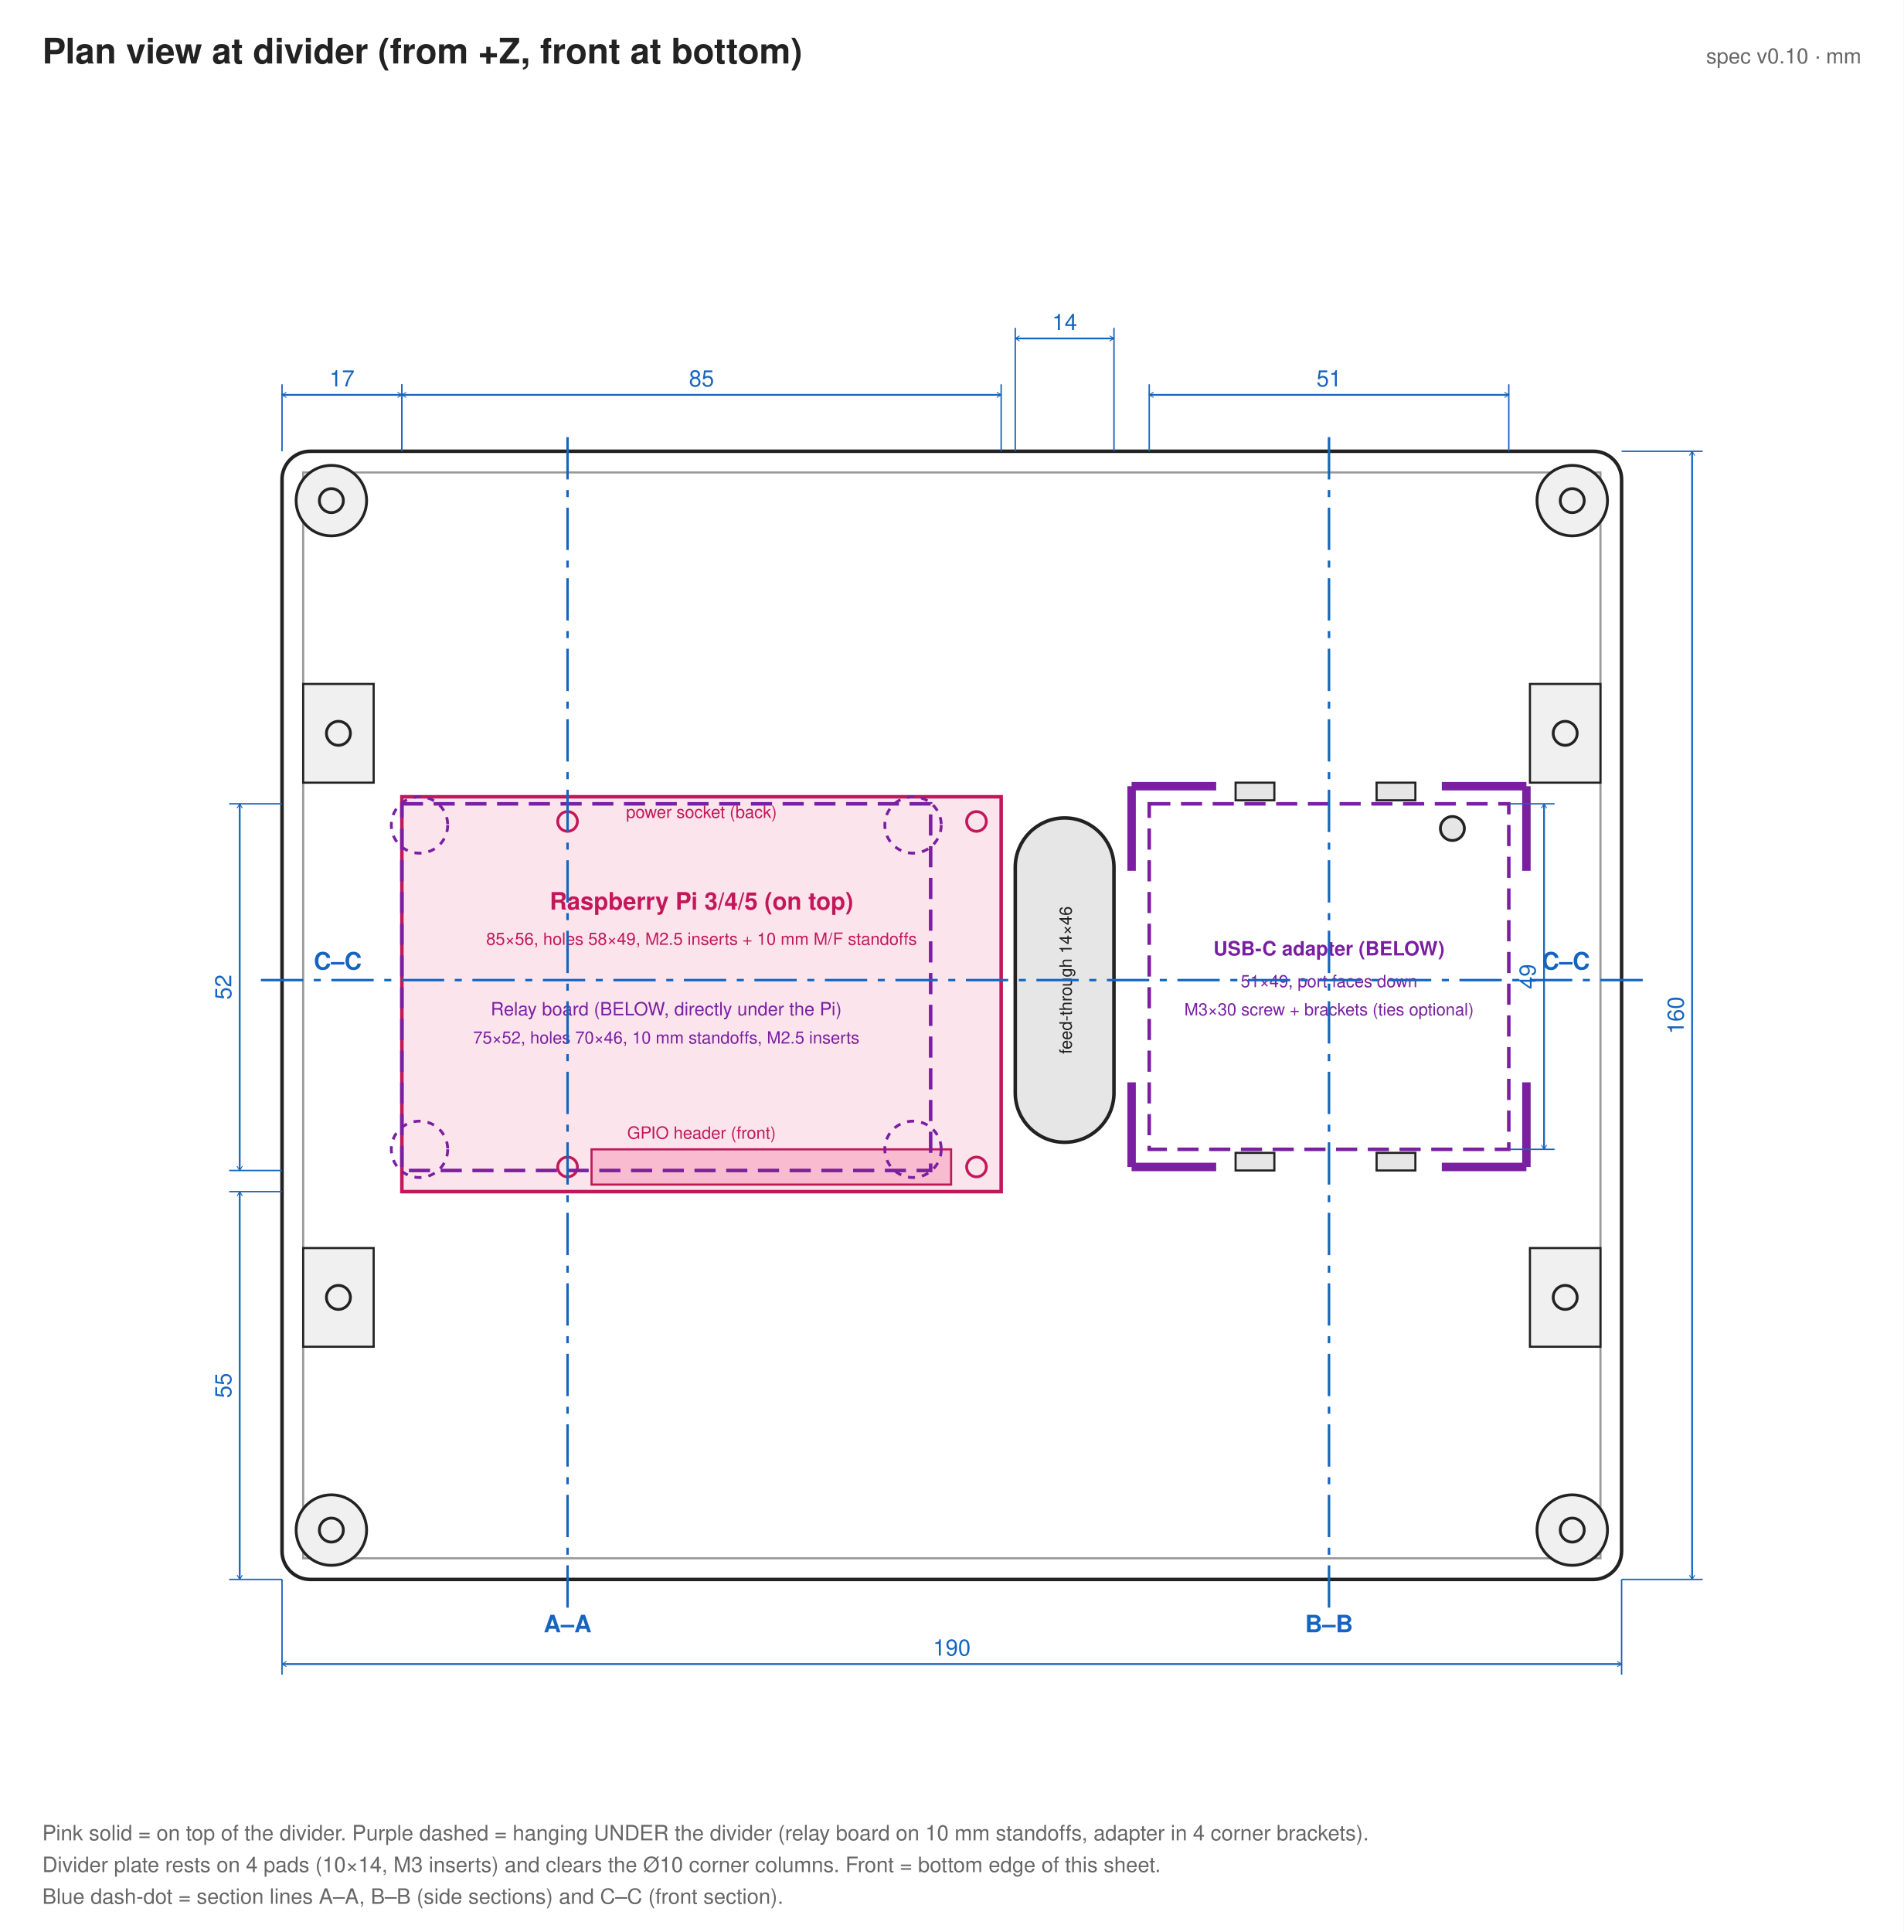
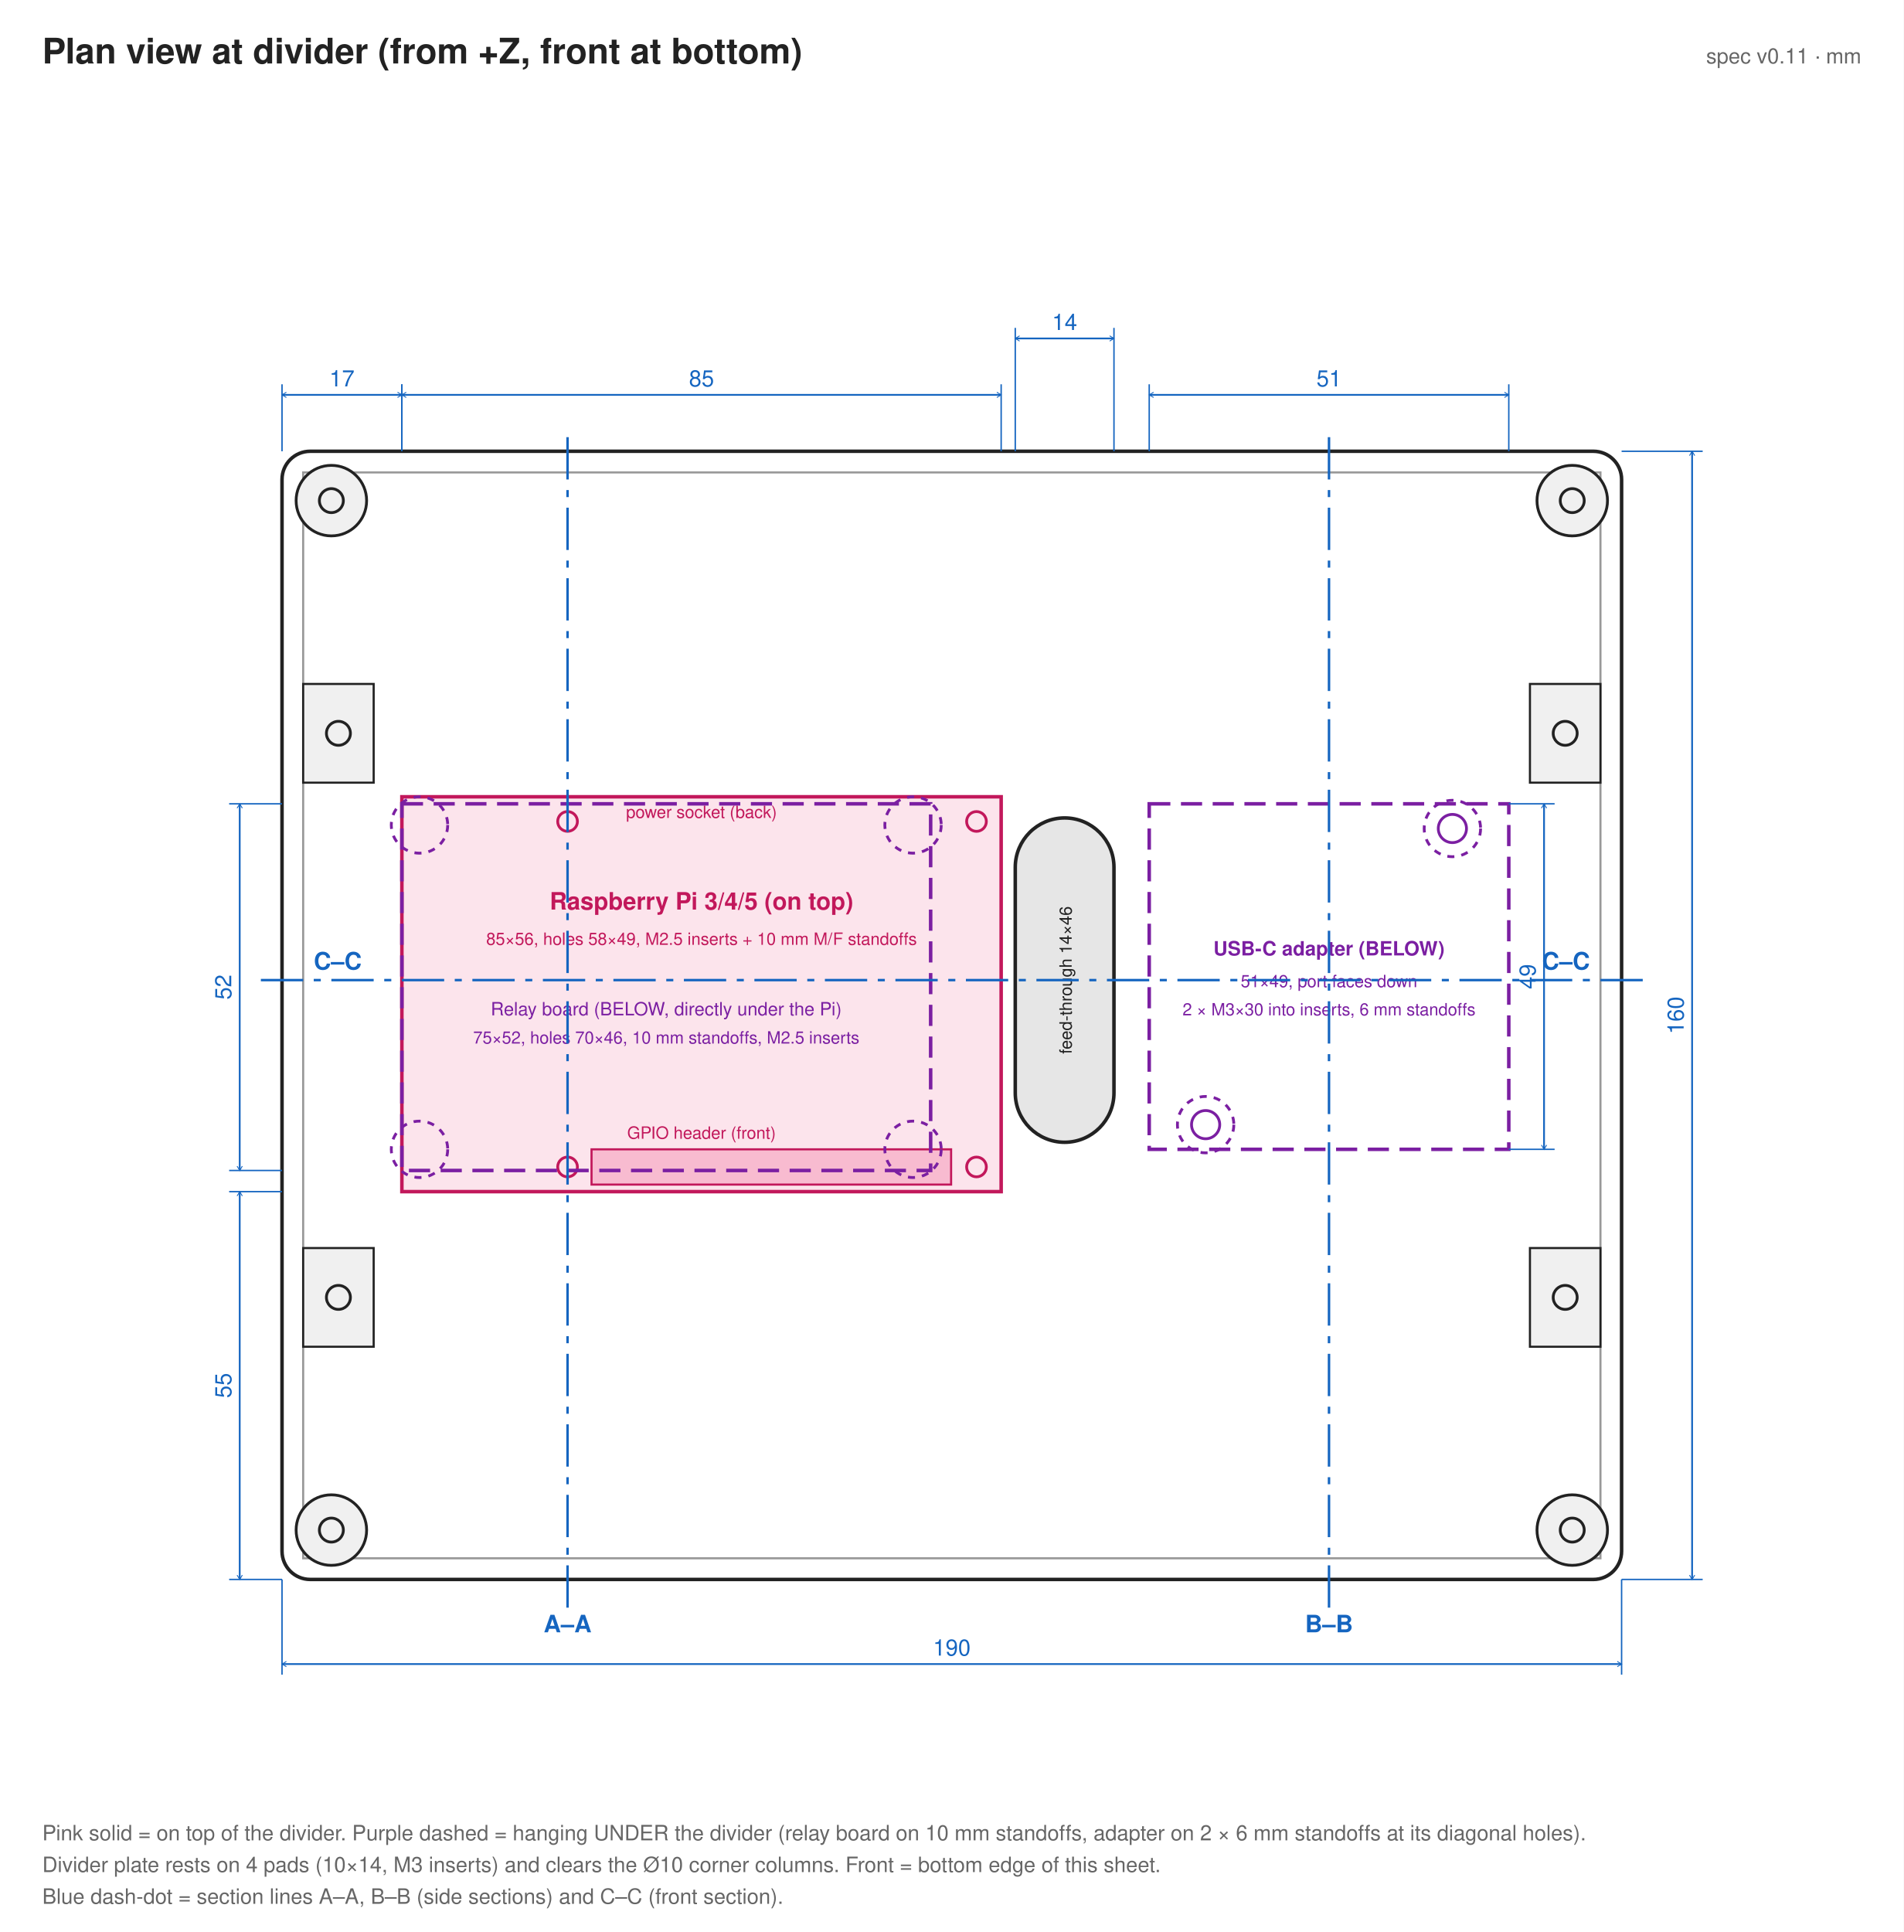
<svg xmlns="http://www.w3.org/2000/svg" width="810" height="822" viewBox="0 0 270.00 274.00">
  <defs>
    <marker id="a" viewBox="0 0 10 10" refX="5" refY="5" markerWidth="5" markerHeight="5" orient="auto-start-reverse">
      <path d="M0,2 L5,5 L0,8" fill="none" stroke="#1565c0" />
    </marker>
  </defs>
  <rect width="100%" height="100%" fill="#fff" />
  <text x="6" y="9" font-size="5" font-weight="bold" font-family="Helvetica, Arial, sans-serif" fill="#222">Plan view at divider (from +Z, front at bottom)</text>
-   <text x="264.00" y="9" font-size="3" text-anchor="end" fill="#666" font-family="Helvetica, Arial, sans-serif">spec v0.10 · mm</text>
+   <text x="264.00" y="9" font-size="3" text-anchor="end" fill="#666" font-family="Helvetica, Arial, sans-serif">spec v0.11 · mm</text>
  <rect x="40.00" y="64.00" width="190.00" height="160.00" rx="4" fill="none" stroke="#222" stroke-width="0.5" />
  <rect x="43.00" y="67.00" width="184.00" height="154.00" rx="0" fill="none" stroke="#999" stroke-width="0.3" />
  <circle cx="47.00" cy="217.00" r="5" fill="#f0f0f0" stroke="#222" stroke-width="0.4" />
  <circle cx="47.00" cy="217.00" r="1.7" fill="none" stroke="#222" stroke-width="0.4" />
  <circle cx="47.00" cy="71.00" r="5" fill="#f0f0f0" stroke="#222" stroke-width="0.4" />
  <circle cx="47.00" cy="71.00" r="1.7" fill="none" stroke="#222" stroke-width="0.4" />
  <circle cx="223.00" cy="217.00" r="5" fill="#f0f0f0" stroke="#222" stroke-width="0.4" />
  <circle cx="223.00" cy="217.00" r="1.7" fill="none" stroke="#222" stroke-width="0.4" />
  <circle cx="223.00" cy="71.00" r="5" fill="#f0f0f0" stroke="#222" stroke-width="0.4" />
  <circle cx="223.00" cy="71.00" r="1.7" fill="none" stroke="#222" stroke-width="0.4" />
  <rect x="43.00" y="177.00" width="10.00" height="14.00" rx="0" fill="#f0f0f0" stroke="#222" stroke-width="0.3" />
  <circle cx="48.00" cy="184.00" r="1.7" fill="none" stroke="#222" stroke-width="0.4" />
  <rect x="43.00" y="97.00" width="10.00" height="14.00" rx="0" fill="#f0f0f0" stroke="#222" stroke-width="0.3" />
  <circle cx="48.00" cy="104.00" r="1.7" fill="none" stroke="#222" stroke-width="0.4" />
  <rect x="217.00" y="177.00" width="10.00" height="14.00" rx="0" fill="#f0f0f0" stroke="#222" stroke-width="0.3" />
  <circle cx="222.00" cy="184.00" r="1.7" fill="none" stroke="#222" stroke-width="0.4" />
  <rect x="217.00" y="97.00" width="10.00" height="14.00" rx="0" fill="#f0f0f0" stroke="#222" stroke-width="0.3" />
  <circle cx="222.00" cy="104.00" r="1.7" fill="none" stroke="#222" stroke-width="0.4" />
  <rect x="57.00" y="113.00" width="85.00" height="56.00" rx="0" fill="#fce4ec" stroke="#c2185b" stroke-width="0.5" />
  <rect x="83.90" y="163.00" width="51.00" height="5.00" rx="0" fill="#f8bbd0" stroke="#c2185b" stroke-width="0.3" />
  <circle cx="80.50" cy="165.50" r="1.4" fill="none" stroke="#c2185b" stroke-width="0.4" />
  <circle cx="138.50" cy="165.50" r="1.4" fill="none" stroke="#c2185b" stroke-width="0.4" />
  <circle cx="80.50" cy="116.50" r="1.4" fill="none" stroke="#c2185b" stroke-width="0.4" />
  <circle cx="138.50" cy="116.50" r="1.4" fill="none" stroke="#c2185b" stroke-width="0.4" />
  <text x="99.50" y="129.00" font-size="3.4" fill="#c2185b" text-anchor="middle" font-weight="bold" font-family="Helvetica, Arial, sans-serif">Raspberry Pi 3/4/5 (on top)</text>
  <text x="99.50" y="134.00" font-size="2.4" fill="#c2185b" text-anchor="middle" font-weight="normal" font-family="Helvetica, Arial, sans-serif">85×56, holes 58×49, M2.5 inserts + 10 mm M/F standoffs</text>
  <text x="99.50" y="161.50" font-size="2.4" fill="#c2185b" text-anchor="middle" font-weight="normal" font-family="Helvetica, Arial, sans-serif">GPIO header (front)</text>
  <text x="99.50" y="116.00" font-size="2.4" fill="#c2185b" text-anchor="middle" font-weight="normal" font-family="Helvetica, Arial, sans-serif">power socket (back)</text>
  <rect x="57.00" y="114.00" width="75.00" height="52.00" rx="0" fill="none" stroke="#7b1fa2" stroke-width="0.5" stroke-dasharray="3 1.5" />
  <circle cx="59.50" cy="163.00" r="4" fill="none" stroke="#7b1fa2" stroke-width="0.4" stroke-dasharray="1 1" />
  <circle cx="129.50" cy="163.00" r="4" fill="none" stroke="#7b1fa2" stroke-width="0.4" stroke-dasharray="1 1" />
  <circle cx="59.50" cy="117.00" r="4" fill="none" stroke="#7b1fa2" stroke-width="0.4" stroke-dasharray="1 1" />
  <circle cx="129.50" cy="117.00" r="4" fill="none" stroke="#7b1fa2" stroke-width="0.4" stroke-dasharray="1 1" />
  <text x="94.50" y="144.00" font-size="2.6" fill="#7b1fa2" text-anchor="middle" font-weight="normal" font-family="Helvetica, Arial, sans-serif">Relay board (BELOW, directly under the Pi)</text>
  <text x="94.50" y="148.00" font-size="2.4" fill="#7b1fa2" text-anchor="middle" font-weight="normal" font-family="Helvetica, Arial, sans-serif">75×52, holes 70×46, 10 mm standoffs, M2.5 inserts</text>
  <rect x="163.00" y="114.00" width="51.00" height="49.00" rx="0" fill="none" stroke="#7b1fa2" stroke-width="0.5" stroke-dasharray="3 1.5" />
-   <line x1="160.50" y1="165.50" x2="172.50" y2="165.50" stroke="#7b1fa2" stroke-width="1.2" />
-   <line x1="160.50" y1="165.50" x2="160.50" y2="153.50" stroke="#7b1fa2" stroke-width="1.2" />
-   <line x1="216.50" y1="165.50" x2="204.50" y2="165.50" stroke="#7b1fa2" stroke-width="1.2" />
-   <line x1="216.50" y1="165.50" x2="216.50" y2="153.50" stroke="#7b1fa2" stroke-width="1.2" />
-   <line x1="160.50" y1="111.50" x2="172.50" y2="111.50" stroke="#7b1fa2" stroke-width="1.2" />
-   <line x1="160.50" y1="111.50" x2="160.50" y2="123.50" stroke="#7b1fa2" stroke-width="1.2" />
-   <line x1="216.50" y1="111.50" x2="204.50" y2="111.50" stroke="#7b1fa2" stroke-width="1.2" />
-   <line x1="216.50" y1="111.50" x2="216.50" y2="123.50" stroke="#7b1fa2" stroke-width="1.2" />
-   <rect x="175.25" y="163.50" width="5.50" height="2.50" rx="0" fill="#e6e6e6" stroke="#222" stroke-width="0.3" />
-   <rect x="175.25" y="111.00" width="5.50" height="2.50" rx="0" fill="#e6e6e6" stroke="#222" stroke-width="0.3" />
-   <rect x="195.25" y="163.50" width="5.50" height="2.50" rx="0" fill="#e6e6e6" stroke="#222" stroke-width="0.3" />
-   <rect x="195.25" y="111.00" width="5.50" height="2.50" rx="0" fill="#e6e6e6" stroke="#222" stroke-width="0.3" />
+   <circle cx="206.00" cy="117.50" r="4" fill="none" stroke="#7b1fa2" stroke-width="0.4" stroke-dasharray="1 1" />
+   <circle cx="206.00" cy="117.50" r="2" fill="none" stroke="#7b1fa2" stroke-width="0.4" />
+   <circle cx="171.00" cy="159.50" r="4" fill="none" stroke="#7b1fa2" stroke-width="0.4" stroke-dasharray="1 1" />
+   <circle cx="171.00" cy="159.50" r="2" fill="none" stroke="#7b1fa2" stroke-width="0.4" />
  <text x="188.50" y="135.50" font-size="2.8" fill="#7b1fa2" text-anchor="middle" font-weight="bold" font-family="Helvetica, Arial, sans-serif">USB-C adapter (BELOW)</text>
  <text x="188.50" y="140.00" font-size="2.4" fill="#7b1fa2" text-anchor="middle" font-weight="normal" font-family="Helvetica, Arial, sans-serif">51×49, port faces down</text>
-   <text x="188.50" y="144.00" font-size="2.4" fill="#7b1fa2" text-anchor="middle" font-weight="normal" font-family="Helvetica, Arial, sans-serif">M3×30 screw + brackets (ties optional)</text>
-   <circle cx="206.00" cy="117.50" r="1.7" fill="#e6e6e6" stroke="#222" stroke-width="0.4" />
+   <text x="188.50" y="144.00" font-size="2.4" fill="#7b1fa2" text-anchor="middle" font-weight="normal" font-family="Helvetica, Arial, sans-serif">2 × M3×30 into inserts, 6 mm standoffs</text>
  <rect x="144.00" y="116.00" width="14.00" height="46.00" rx="7" fill="#e6e6e6" stroke="#222" stroke-width="0.5" />
  <text x="152.00" y="139.00" font-size="2.4" fill="#222" text-anchor="middle" font-weight="normal" font-family="Helvetica, Arial, sans-serif" transform="rotate(-90 152.00 139.00)">feed-through 14×46</text>
  <line x1="80.50" y1="228.00" x2="80.50" y2="61.00" stroke="#1565c0" stroke-width="0.35" stroke-dasharray="6 1.5 1 1.5" />
  <text x="80.50" y="231.50" font-size="3.4" fill="#1565c0" text-anchor="middle" font-weight="bold" font-family="Helvetica, Arial, sans-serif">A–A</text>
  <line x1="188.50" y1="228.00" x2="188.50" y2="61.00" stroke="#1565c0" stroke-width="0.35" stroke-dasharray="6 1.5 1 1.5" />
  <text x="188.50" y="231.50" font-size="3.4" fill="#1565c0" text-anchor="middle" font-weight="bold" font-family="Helvetica, Arial, sans-serif">B–B</text>
  <line x1="37.00" y1="139.00" x2="233.00" y2="139.00" stroke="#1565c0" stroke-width="0.35" stroke-dasharray="6 1.5 1 1.5" />
  <text x="44.50" y="137.50" font-size="3.4" fill="#1565c0" text-anchor="start" font-weight="bold" font-family="Helvetica, Arial, sans-serif">C–C</text>
  <text x="225.50" y="137.50" font-size="3.4" fill="#1565c0" text-anchor="end" font-weight="bold" font-family="Helvetica, Arial, sans-serif">C–C</text>
  <line x1="40.00" y1="224.00" x2="40.00" y2="237.50" stroke="#1565c0" stroke-width="0.2" />
  <line x1="230.00" y1="224.00" x2="230.00" y2="237.50" stroke="#1565c0" stroke-width="0.2" />
  <line x1="40.00" y1="236.00" x2="230.00" y2="236.00" stroke="#1565c0" stroke-width="0.25" marker-start="url(#a)" marker-end="url(#a)" />
  <text x="135.00" y="234.80" font-size="3.2" fill="#1565c0" text-anchor="middle" font-weight="normal" font-family="Helvetica, Arial, sans-serif">190</text>
  <line x1="230.00" y1="224.00" x2="241.50" y2="224.00" stroke="#1565c0" stroke-width="0.2" />
  <line x1="230.00" y1="64.00" x2="241.50" y2="64.00" stroke="#1565c0" stroke-width="0.2" />
  <line x1="240.00" y1="224.00" x2="240.00" y2="64.00" stroke="#1565c0" stroke-width="0.25" marker-start="url(#a)" marker-end="url(#a)" />
  <text x="238.80" y="144.00" font-size="3.2" fill="#1565c0" text-anchor="middle" font-weight="normal" font-family="Helvetica, Arial, sans-serif" transform="rotate(-90 238.80 144.00)">160</text>
  <line x1="40.00" y1="64.00" x2="40.00" y2="54.50" stroke="#1565c0" stroke-width="0.2" />
  <line x1="57.00" y1="64.00" x2="57.00" y2="54.50" stroke="#1565c0" stroke-width="0.2" />
  <line x1="40.00" y1="56.00" x2="57.00" y2="56.00" stroke="#1565c0" stroke-width="0.25" marker-start="url(#a)" marker-end="url(#a)" />
  <text x="48.50" y="54.80" font-size="3.2" fill="#1565c0" text-anchor="middle" font-weight="normal" font-family="Helvetica, Arial, sans-serif">17</text>
  <line x1="57.00" y1="64.00" x2="57.00" y2="54.50" stroke="#1565c0" stroke-width="0.2" />
  <line x1="142.00" y1="64.00" x2="142.00" y2="54.50" stroke="#1565c0" stroke-width="0.2" />
  <line x1="57.00" y1="56.00" x2="142.00" y2="56.00" stroke="#1565c0" stroke-width="0.25" marker-start="url(#a)" marker-end="url(#a)" />
  <text x="99.50" y="54.80" font-size="3.2" fill="#1565c0" text-anchor="middle" font-weight="normal" font-family="Helvetica, Arial, sans-serif">85</text>
  <line x1="163.00" y1="64.00" x2="163.00" y2="54.50" stroke="#1565c0" stroke-width="0.2" />
  <line x1="214.00" y1="64.00" x2="214.00" y2="54.50" stroke="#1565c0" stroke-width="0.2" />
  <line x1="163.00" y1="56.00" x2="214.00" y2="56.00" stroke="#1565c0" stroke-width="0.25" marker-start="url(#a)" marker-end="url(#a)" />
  <text x="188.50" y="54.80" font-size="3.2" fill="#1565c0" text-anchor="middle" font-weight="normal" font-family="Helvetica, Arial, sans-serif">51</text>
  <line x1="144.00" y1="64.00" x2="144.00" y2="46.50" stroke="#1565c0" stroke-width="0.2" />
  <line x1="158.00" y1="64.00" x2="158.00" y2="46.50" stroke="#1565c0" stroke-width="0.2" />
  <line x1="144.00" y1="48.00" x2="158.00" y2="48.00" stroke="#1565c0" stroke-width="0.25" marker-start="url(#a)" marker-end="url(#a)" />
  <text x="151.00" y="46.80" font-size="3.2" fill="#1565c0" text-anchor="middle" font-weight="normal" font-family="Helvetica, Arial, sans-serif">14</text>
  <line x1="40.00" y1="224.00" x2="32.50" y2="224.00" stroke="#1565c0" stroke-width="0.2" />
  <line x1="40.00" y1="169.00" x2="32.50" y2="169.00" stroke="#1565c0" stroke-width="0.2" />
  <line x1="34.00" y1="224.00" x2="34.00" y2="169.00" stroke="#1565c0" stroke-width="0.25" marker-start="url(#a)" marker-end="url(#a)" />
  <text x="32.80" y="196.50" font-size="3.2" fill="#1565c0" text-anchor="middle" font-weight="normal" font-family="Helvetica, Arial, sans-serif" transform="rotate(-90 32.80 196.50)">55</text>
  <line x1="40.00" y1="166.00" x2="32.50" y2="166.00" stroke="#1565c0" stroke-width="0.2" />
  <line x1="40.00" y1="114.00" x2="32.50" y2="114.00" stroke="#1565c0" stroke-width="0.2" />
  <line x1="34.00" y1="166.00" x2="34.00" y2="114.00" stroke="#1565c0" stroke-width="0.25" marker-start="url(#a)" marker-end="url(#a)" />
  <text x="32.80" y="140.00" font-size="3.2" fill="#1565c0" text-anchor="middle" font-weight="normal" font-family="Helvetica, Arial, sans-serif" transform="rotate(-90 32.80 140.00)">52</text>
  <line x1="214.00" y1="163.00" x2="220.50" y2="163.00" stroke="#1565c0" stroke-width="0.2" />
  <line x1="214.00" y1="114.00" x2="220.50" y2="114.00" stroke="#1565c0" stroke-width="0.2" />
  <line x1="219.00" y1="163.00" x2="219.00" y2="114.00" stroke="#1565c0" stroke-width="0.25" marker-start="url(#a)" marker-end="url(#a)" />
  <text x="217.80" y="138.50" font-size="3.2" fill="#1565c0" text-anchor="middle" font-weight="normal" font-family="Helvetica, Arial, sans-serif" transform="rotate(-90 217.80 138.50)">49</text>
  <text x="6" y="270.00" font-size="3" fill="#666" font-family="Helvetica, Arial, sans-serif">Blue dash-dot = section lines A–A, B–B (side sections) and C–C (front section).</text>
  <text x="6" y="265.50" font-size="3" fill="#666" font-family="Helvetica, Arial, sans-serif">Divider plate rests on 4 pads (10×14, M3 inserts) and clears the Ø10 corner columns. Front = bottom edge of this sheet.</text>
-   <text x="6" y="261.00" font-size="3" fill="#666" font-family="Helvetica, Arial, sans-serif">Pink solid = on top of the divider. Purple dashed = hanging UNDER the divider (relay board on 10 mm standoffs, adapter in 4 corner brackets).</text>
+   <text x="6" y="261.00" font-size="3" fill="#666" font-family="Helvetica, Arial, sans-serif">Pink solid = on top of the divider. Purple dashed = hanging UNDER the divider (relay board on 10 mm standoffs, adapter on 2 × 6 mm standoffs at its diagonal holes).</text>
</svg>
